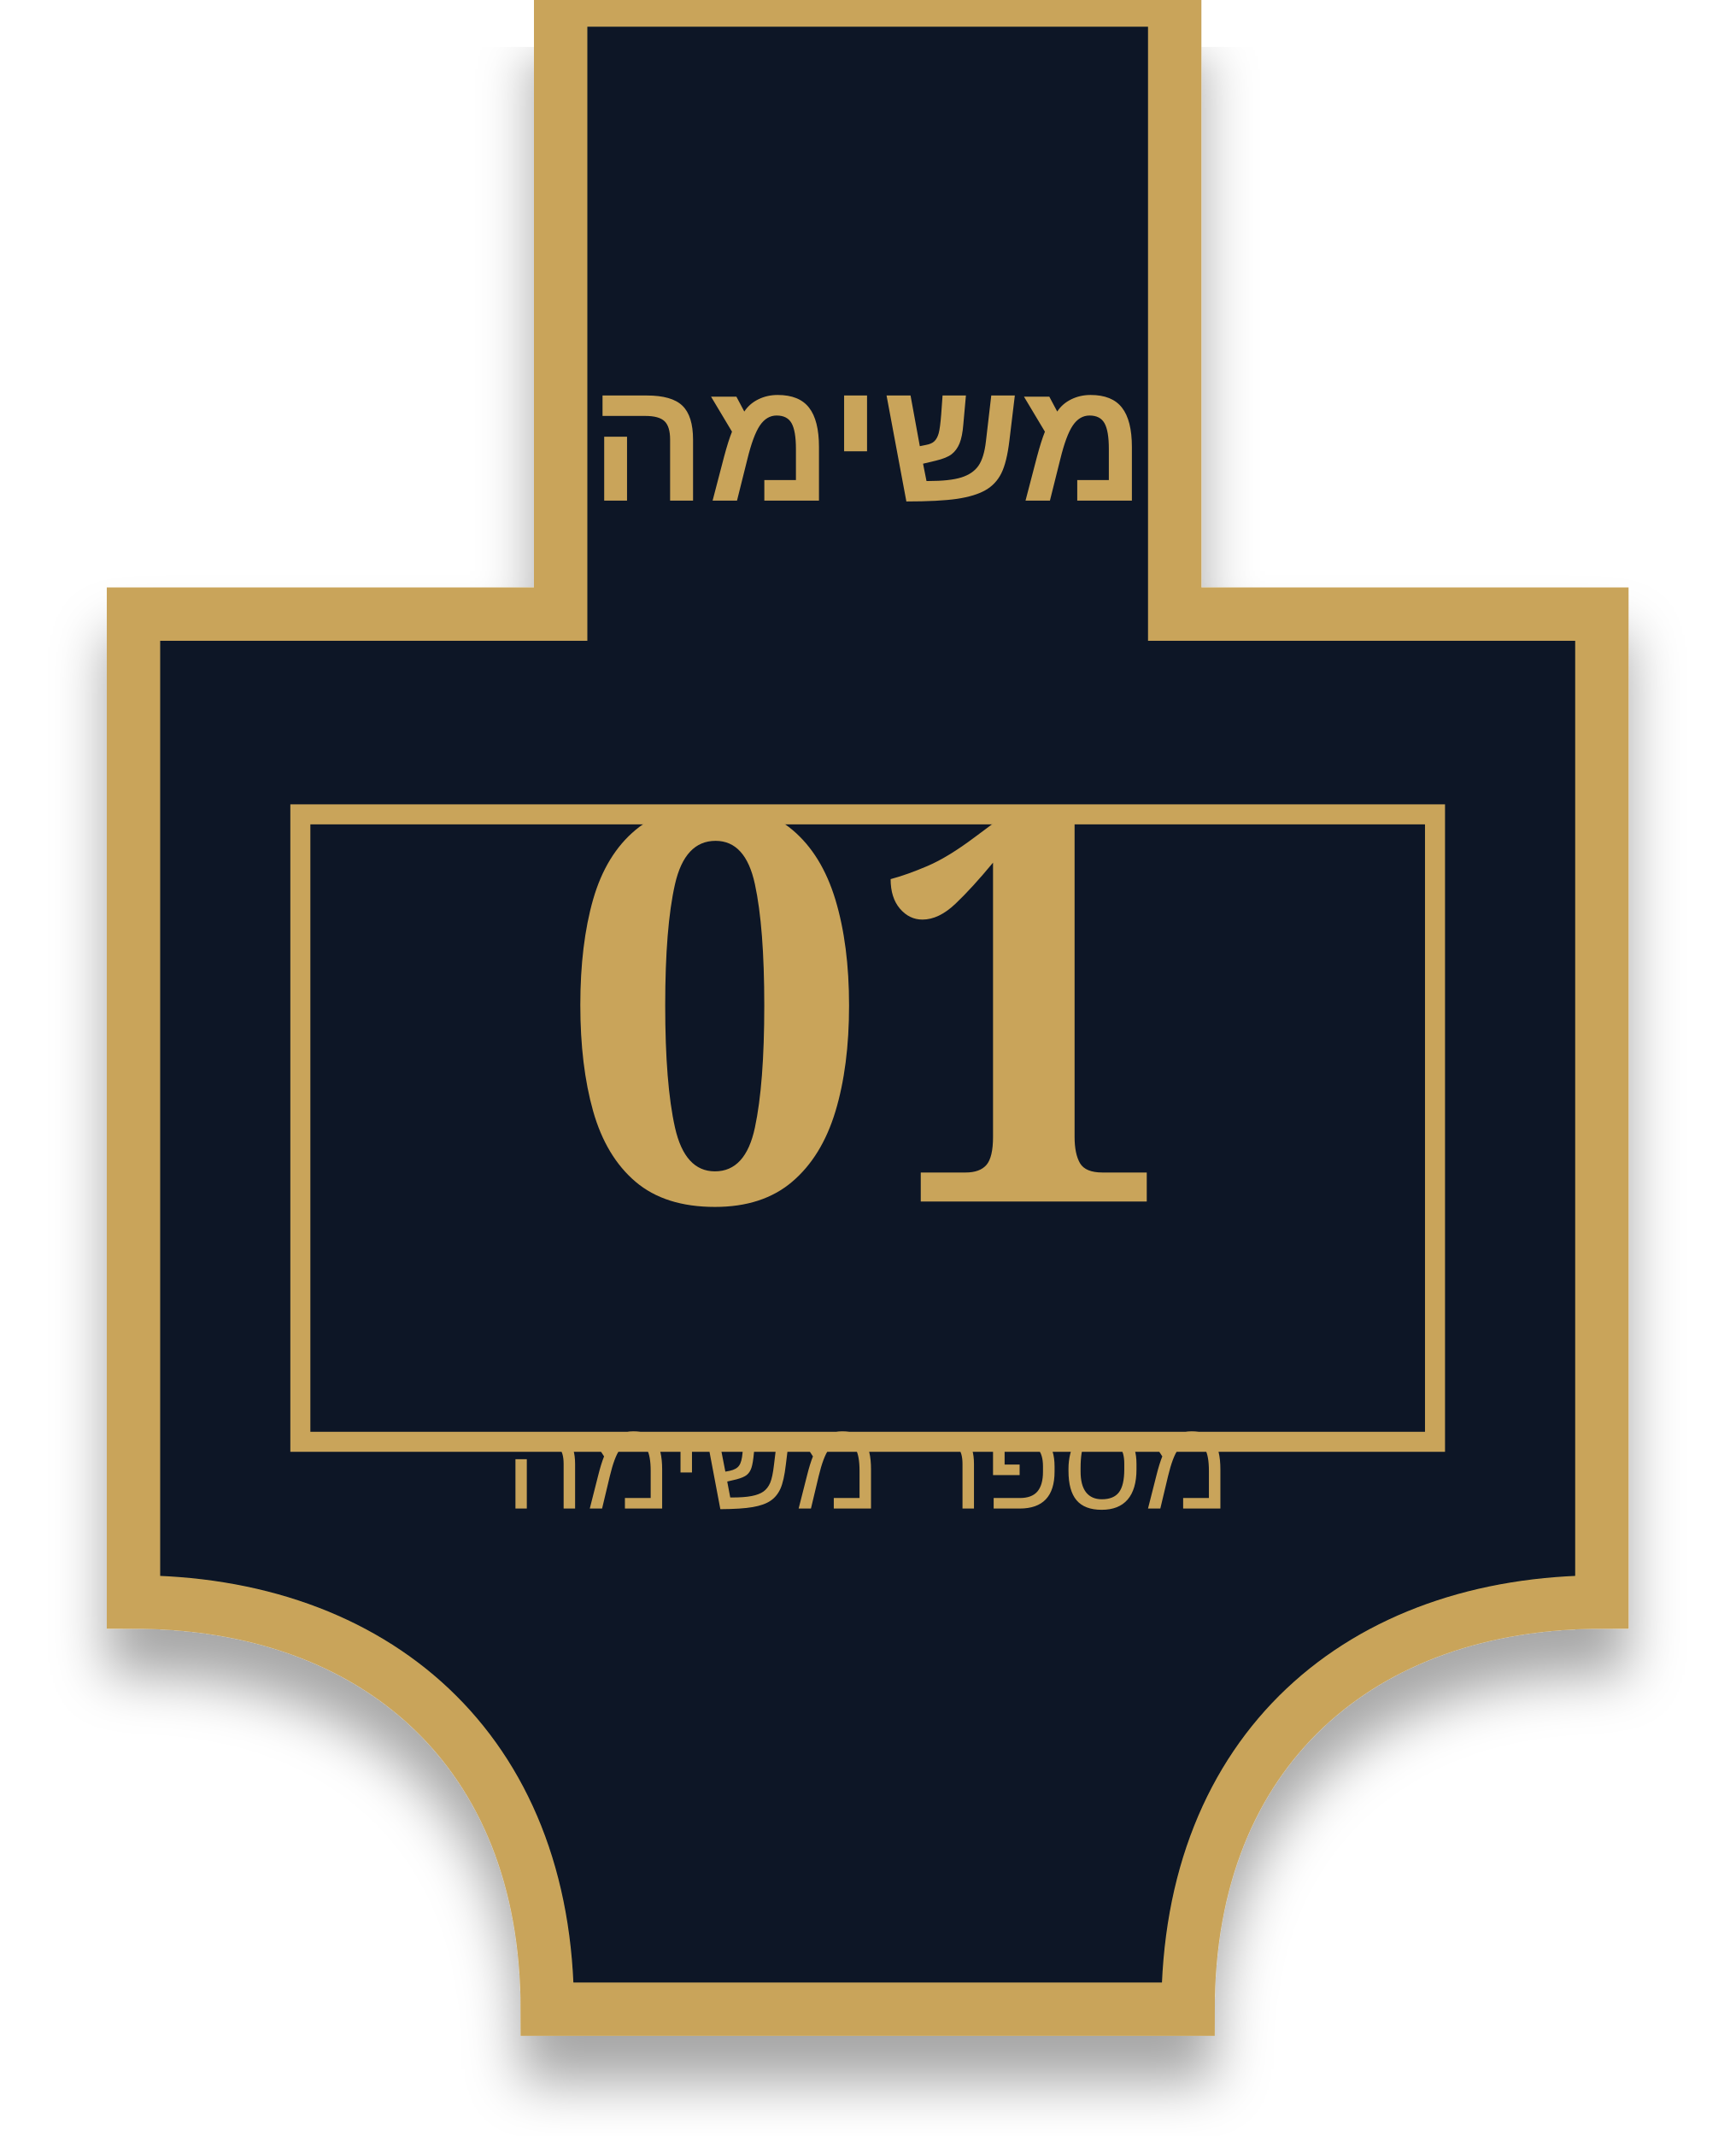
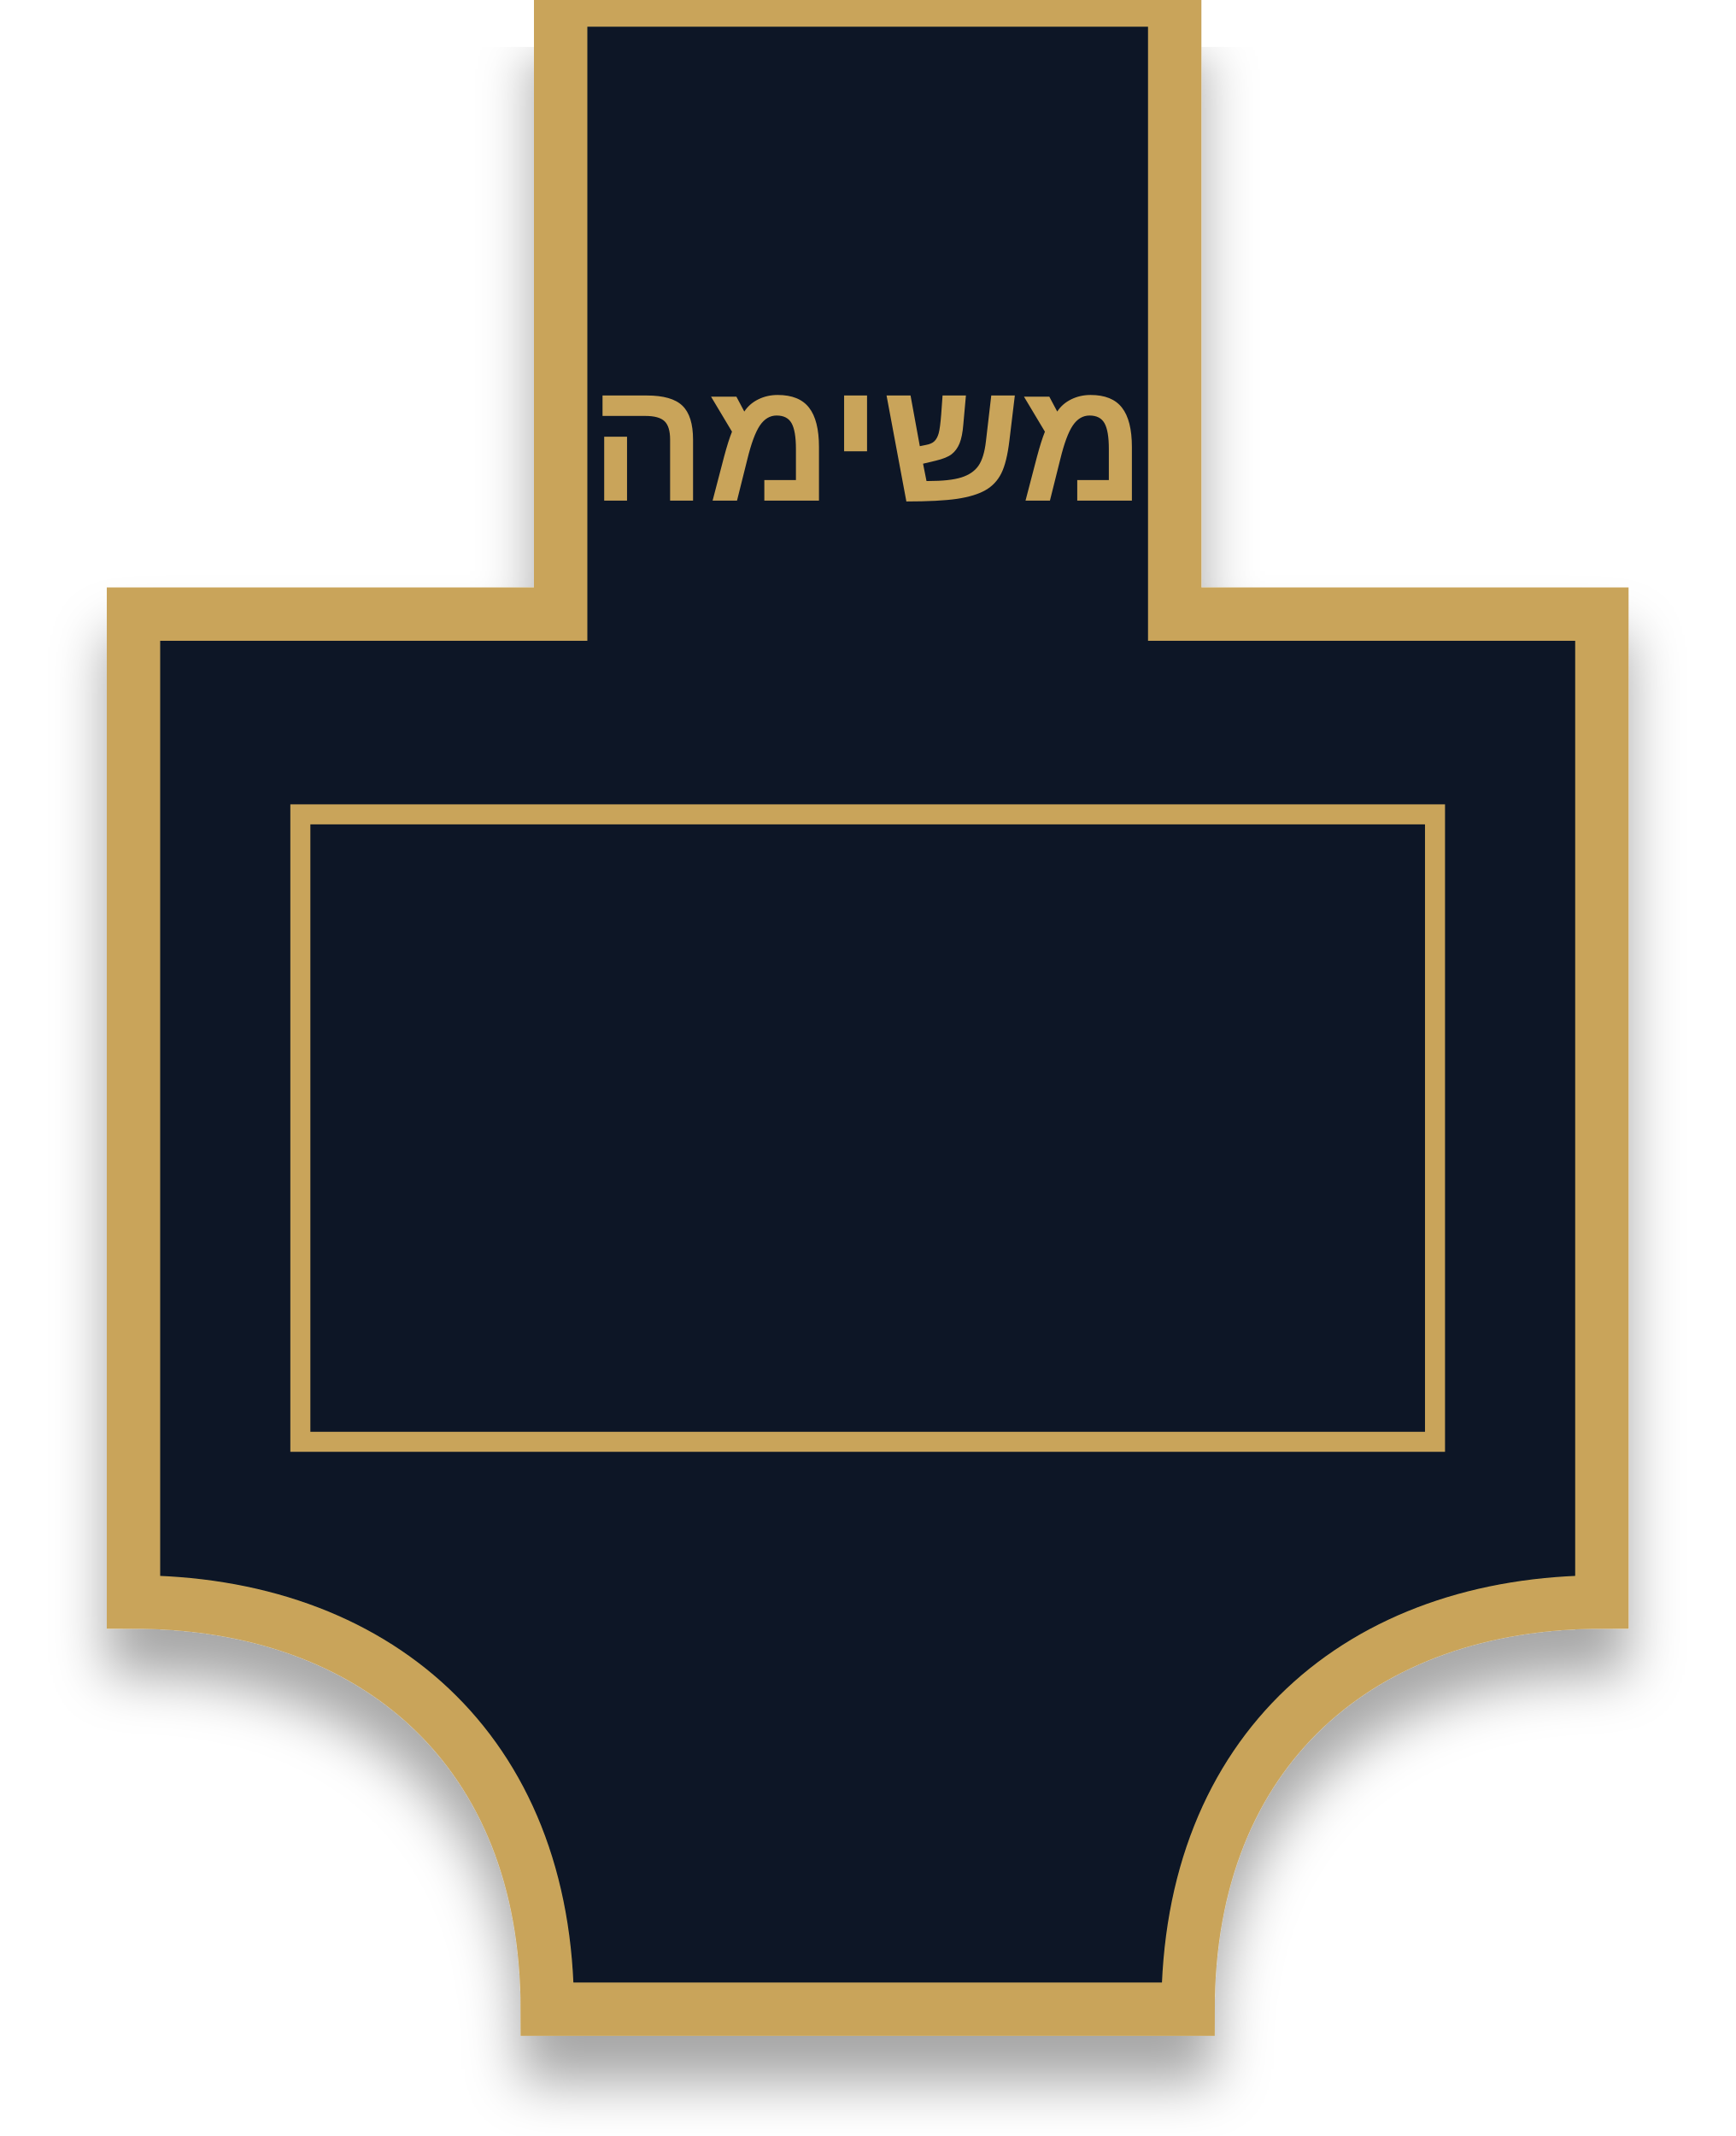
<svg xmlns="http://www.w3.org/2000/svg" viewBox="0 0 260 320" role="img" aria-label="Mission badge">
  <defs>
    <filter id="s">
      <feDropShadow dx="0" dy="7" stdDeviation="4" flood-opacity=".35" />
    </filter>
  </defs>
  <path d="M130 0h46v92h64v148c-36 0-62 22-62 61H82c0-39-26-61-62-61V92h64V0z" fill="#071626" stroke="#c9a45a" stroke-width="8" filter="url(#s)" />
  <path d="M45 122h170v94H45z" fill="none" stroke="#c9a45a" stroke-width="3" />
  <text x="130" y="75" text-anchor="middle" font-family="Arial, sans-serif" font-size="26" fill="#c9a45a" font-weight="800">משימה</text>
-   <text x="130" y="180" text-anchor="middle" font-family="Georgia, serif" font-size="82" fill="#c9a45a" font-weight="900">01</text>
-   <text x="130" y="226" text-anchor="middle" font-family="Arial, sans-serif" font-size="19" fill="#c9a45a">מספר משימה</text>
</svg>
